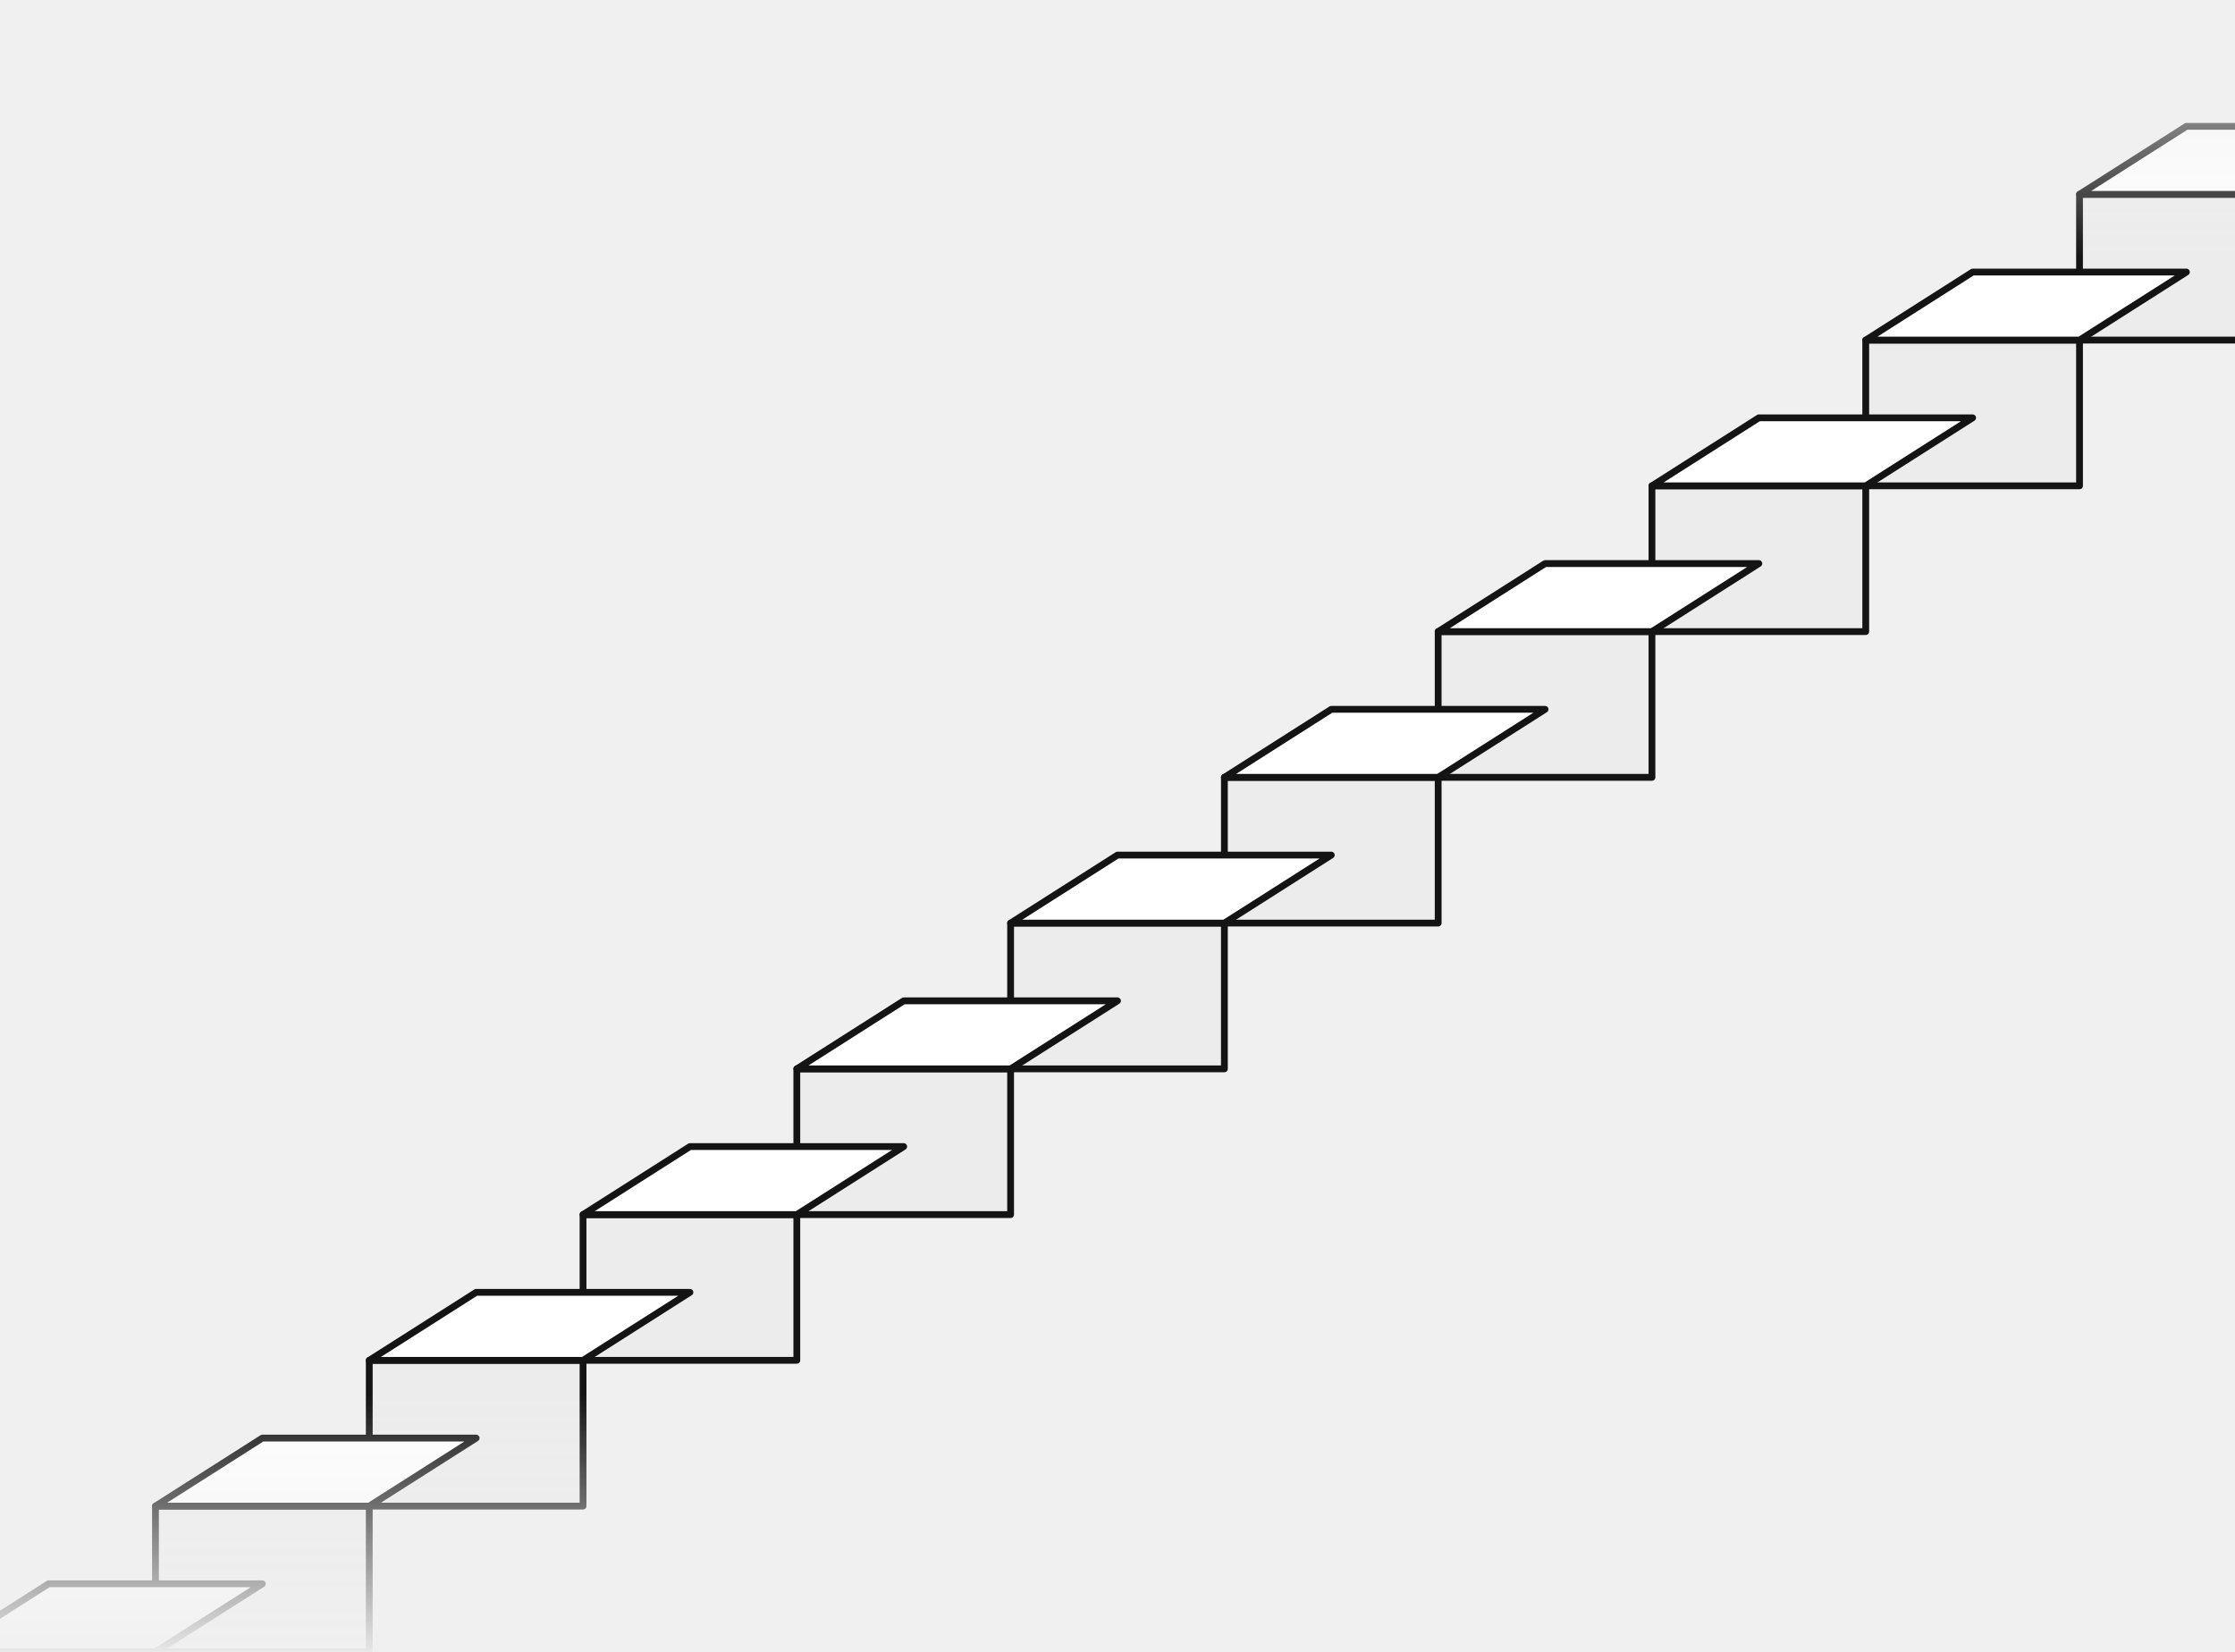
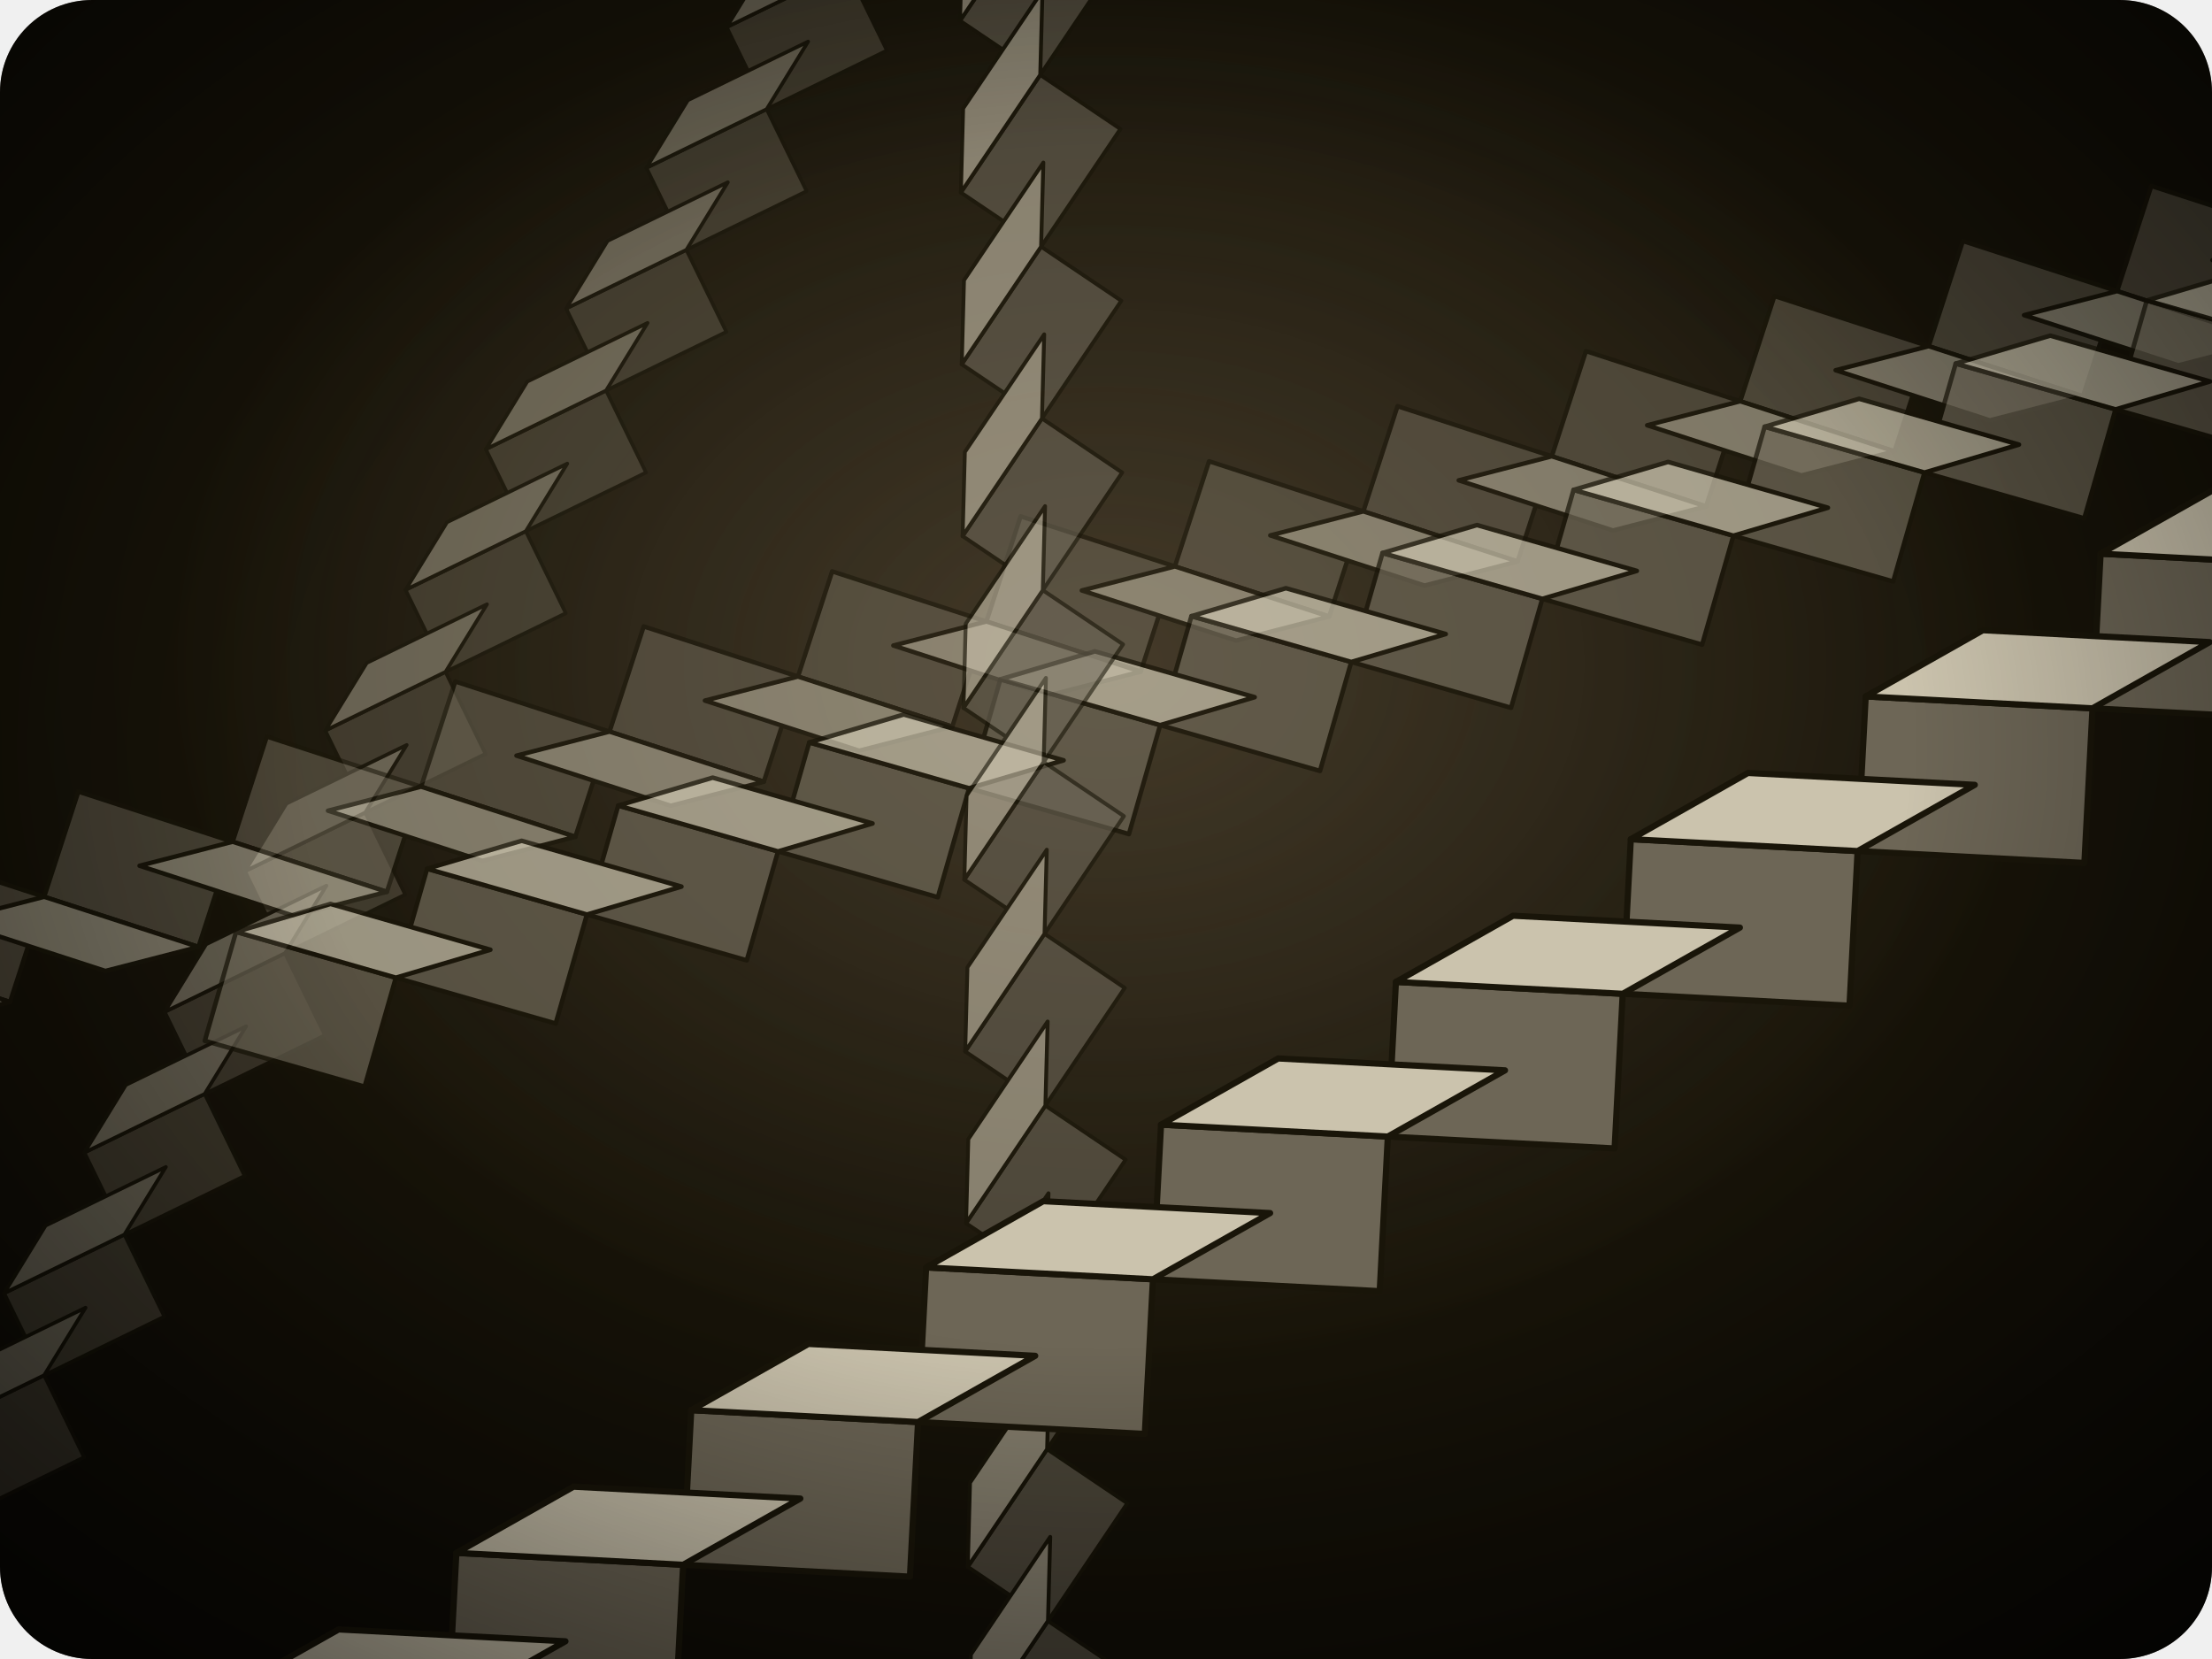
- <svg xmlns="http://www.w3.org/2000/svg" width="460" height="340" viewBox="0 0 460 340" role="img" aria-label="끝없이 움직이는 계단">
+ <svg xmlns="http://www.w3.org/2000/svg" width="480" height="360" viewBox="0 0 480 360" role="img" aria-label="끝없이 움직이는 계단들">
  <defs>
-     <g id="step">
-       <path d="M0,0 L44,0 L44,30 L0,30 Z" fill="#ececec" stroke="#141414" stroke-width="1.4" stroke-linejoin="round" />
-       <path d="M0,0 L44,0 L66,-14 L22,-14 Z" fill="#ffffff" stroke="#141414" stroke-width="1.4" stroke-linejoin="round" />
+     <clipPath id="clip">
+       <rect x="0" y="0" width="480" height="360" rx="20" />
+     </clipPath>
+     <radialGradient id="bg" cx="50%" cy="40%" r="78%">
+       <stop offset="0" stop-color="#2a2419" />
+       <stop offset="0.55" stop-color="#171308" />
+       <stop offset="1" stop-color="#0a0805" />
+     </radialGradient>
+     <radialGradient id="vig" cx="50%" cy="45%" r="72%">
+       <stop offset="0.5" stop-color="#000" stop-opacity="0" />
+       <stop offset="1" stop-color="#000" stop-opacity="0.6" />
+     </radialGradient>
+     <radialGradient id="glow" cx="50%" cy="40%" r="42%">
+       <stop offset="0" stop-color="#e8c98f" stop-opacity="0.14" />
+       <stop offset="1" stop-color="#e8c98f" stop-opacity="0" />
+     </radialGradient>
+     <symbol id="s" overflow="visible">
+       <path d="M0,0 44,0 44,30 0,30Z" fill="#6d6656" stroke="#191509" stroke-width="1.2" stroke-linejoin="round" />
+       <path d="M0,0 44,0 66,-14 22,-14Z" fill="#cbc3ad" stroke="#191509" stroke-width="1.2" stroke-linejoin="round" />
+     </symbol>
+     <g id="flight">
+       <use href="#s" x="528" y="-360" />
+       <use href="#s" x="484" y="-330" />
+       <use href="#s" x="440" y="-300" />
+       <use href="#s" x="396" y="-270" />
+       <use href="#s" x="352" y="-240" />
+       <use href="#s" x="308" y="-210" />
+       <use href="#s" x="264" y="-180" />
+       <use href="#s" x="220" y="-150" />
+       <use href="#s" x="176" y="-120" />
+       <use href="#s" x="132" y="-90" />
+       <use href="#s" x="88" y="-60" />
+       <use href="#s" x="44" y="-30" />
+       <use href="#s" x="0" y="0" />
+       <use href="#s" x="-44" y="30" />
+       <use href="#s" x="-88" y="60" />
+       <use href="#s" x="-132" y="90" />
+       <use href="#s" x="-176" y="120" />
+       <use href="#s" x="-220" y="150" />
+       <use href="#s" x="-264" y="180" />
    </g>
-     <linearGradient id="fade" x1="0" y1="0" x2="0" y2="1">
-       <stop offset="0" stop-color="#fff" stop-opacity="0" />
-       <stop offset="0.16" stop-color="#fff" stop-opacity="1" />
-       <stop offset="0.84" stop-color="#fff" stop-opacity="1" />
-       <stop offset="1" stop-color="#fff" stop-opacity="0" />
-     </linearGradient>
-     <mask id="fadeMask">
-       <rect width="460" height="340" fill="url(#fade)" />
-     </mask>
  </defs>
-   <g mask="url(#fadeMask)">
-     <g>
-       <animateTransform attributeName="transform" type="translate" from="0 0" to="44 -30" dur="5s" repeatCount="indefinite" />
-       <use href="#step" x="648" y="-110" />
-       <use href="#step" x="604" y="-80" />
-       <use href="#step" x="560" y="-50" />
-       <use href="#step" x="516" y="-20" />
-       <use href="#step" x="472" y="10" />
-       <use href="#step" x="428" y="40" />
-       <use href="#step" x="384" y="70" />
-       <use href="#step" x="340" y="100" />
-       <use href="#step" x="296" y="130" />
-       <use href="#step" x="252" y="160" />
-       <use href="#step" x="208" y="190" />
-       <use href="#step" x="164" y="220" />
-       <use href="#step" x="120" y="250" />
-       <use href="#step" x="76" y="280" />
-       <use href="#step" x="32" y="310" />
-       <use href="#step" x="-12" y="340" />
-       <use href="#step" x="-56" y="370" />
-       <use href="#step" x="-100" y="400" />
+   <g clip-path="url(#clip)">
+     <rect width="480" height="360" fill="url(#bg)" />
+     <rect width="480" height="360" fill="url(#glow)" />
+     <g transform="translate(88,128) rotate(-26) scale(0.66)" opacity="0.42">
+       <g>
+         <animateTransform attributeName="transform" type="translate" from="0 0" to="44 -30" dur="8s" repeatCount="indefinite" />
+         <use href="#flight" />
+       </g>
    </g>
+     <g transform="translate(452,86) rotate(198) scale(0.8)" opacity="0.55">
+       <g>
+         <animateTransform attributeName="transform" type="translate" from="0 0" to="44 -30" dur="7s" repeatCount="indefinite" />
+         <use href="#flight" />
+       </g>
+     </g>
+     <g transform="translate(300,120) rotate(16) scale(0.82)" opacity="0.72">
+       <g>
+         <animateTransform attributeName="transform" type="translate" from="0 0" to="44 -30" dur="6.2s" repeatCount="indefinite" />
+         <use href="#flight" />
+       </g>
+     </g>
+     <g transform="translate(210,340) rotate(-56) scale(0.7)" opacity="0.6">
+       <g>
+         <animateTransform attributeName="transform" type="translate" from="0 0" to="44 -30" dur="6.6s" repeatCount="indefinite" />
+         <use href="#flight" />
+       </g>
+     </g>
+     <g transform="translate(150,306) rotate(3) scale(1.12)">
+       <g>
+         <animateTransform attributeName="transform" type="translate" from="0 0" to="44 -30" dur="5s" repeatCount="indefinite" />
+         <use href="#flight" />
+       </g>
+     </g>
+     <rect width="480" height="360" fill="url(#vig)" />
  </g>
</svg>
